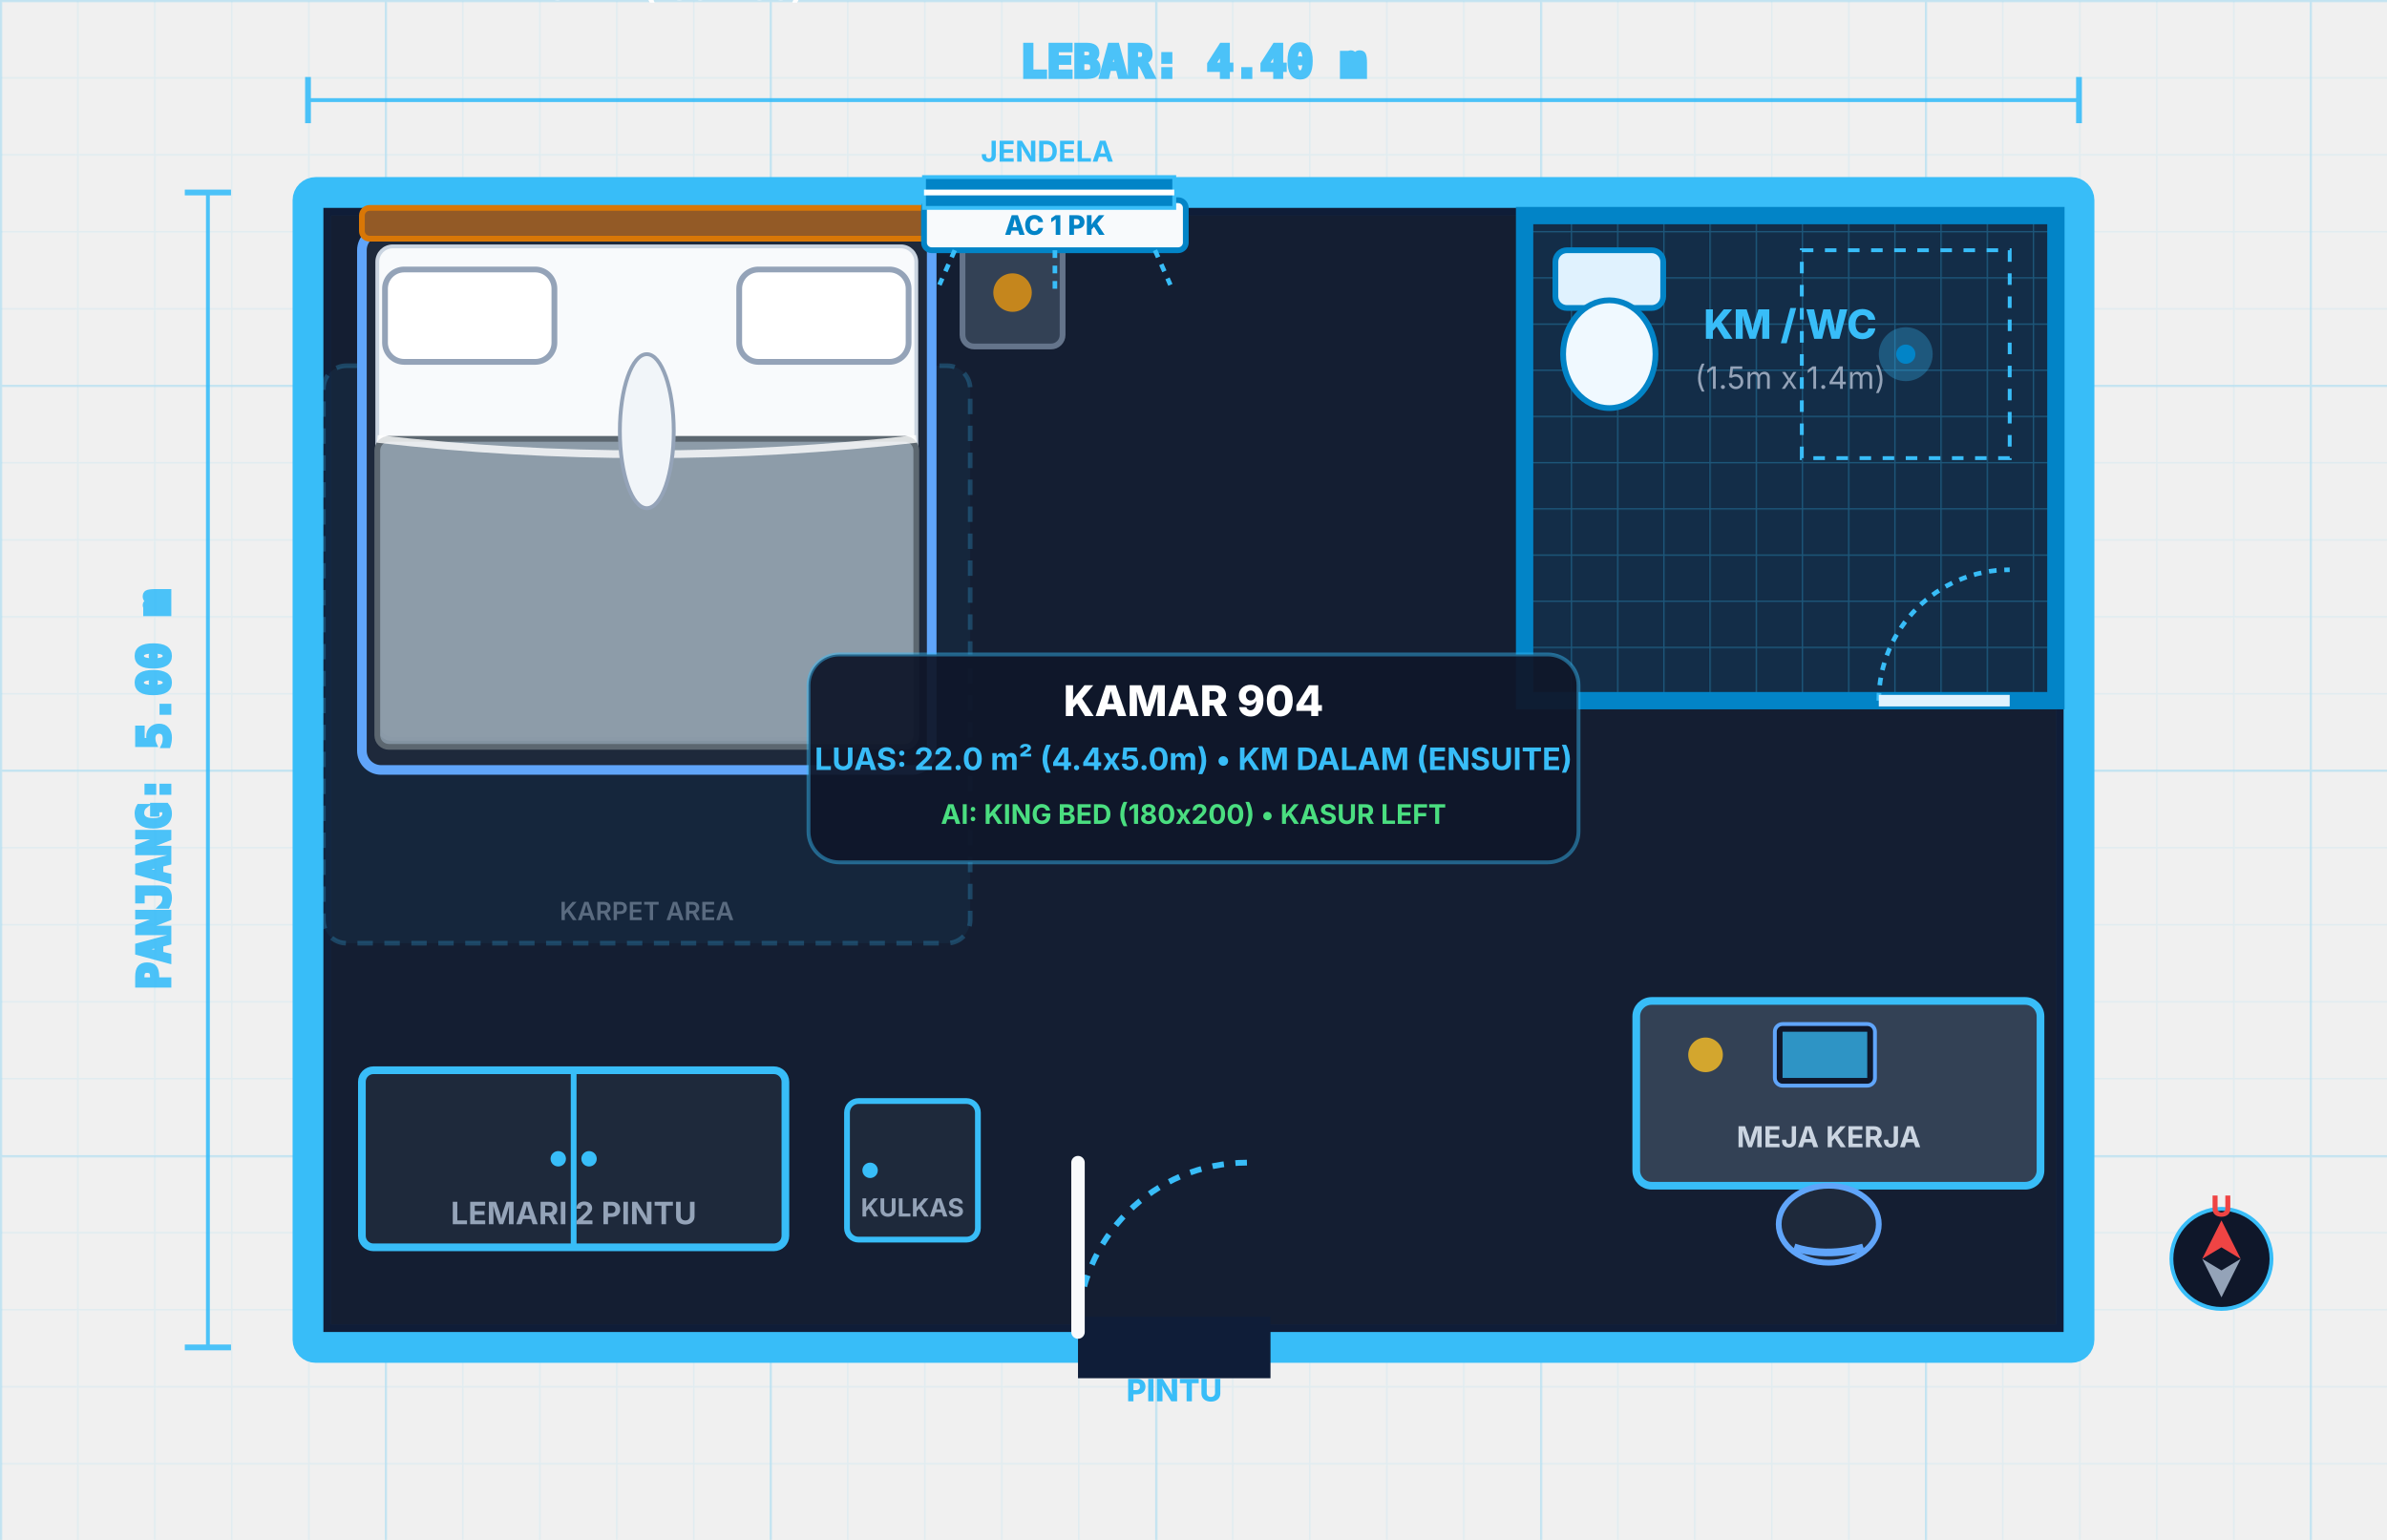
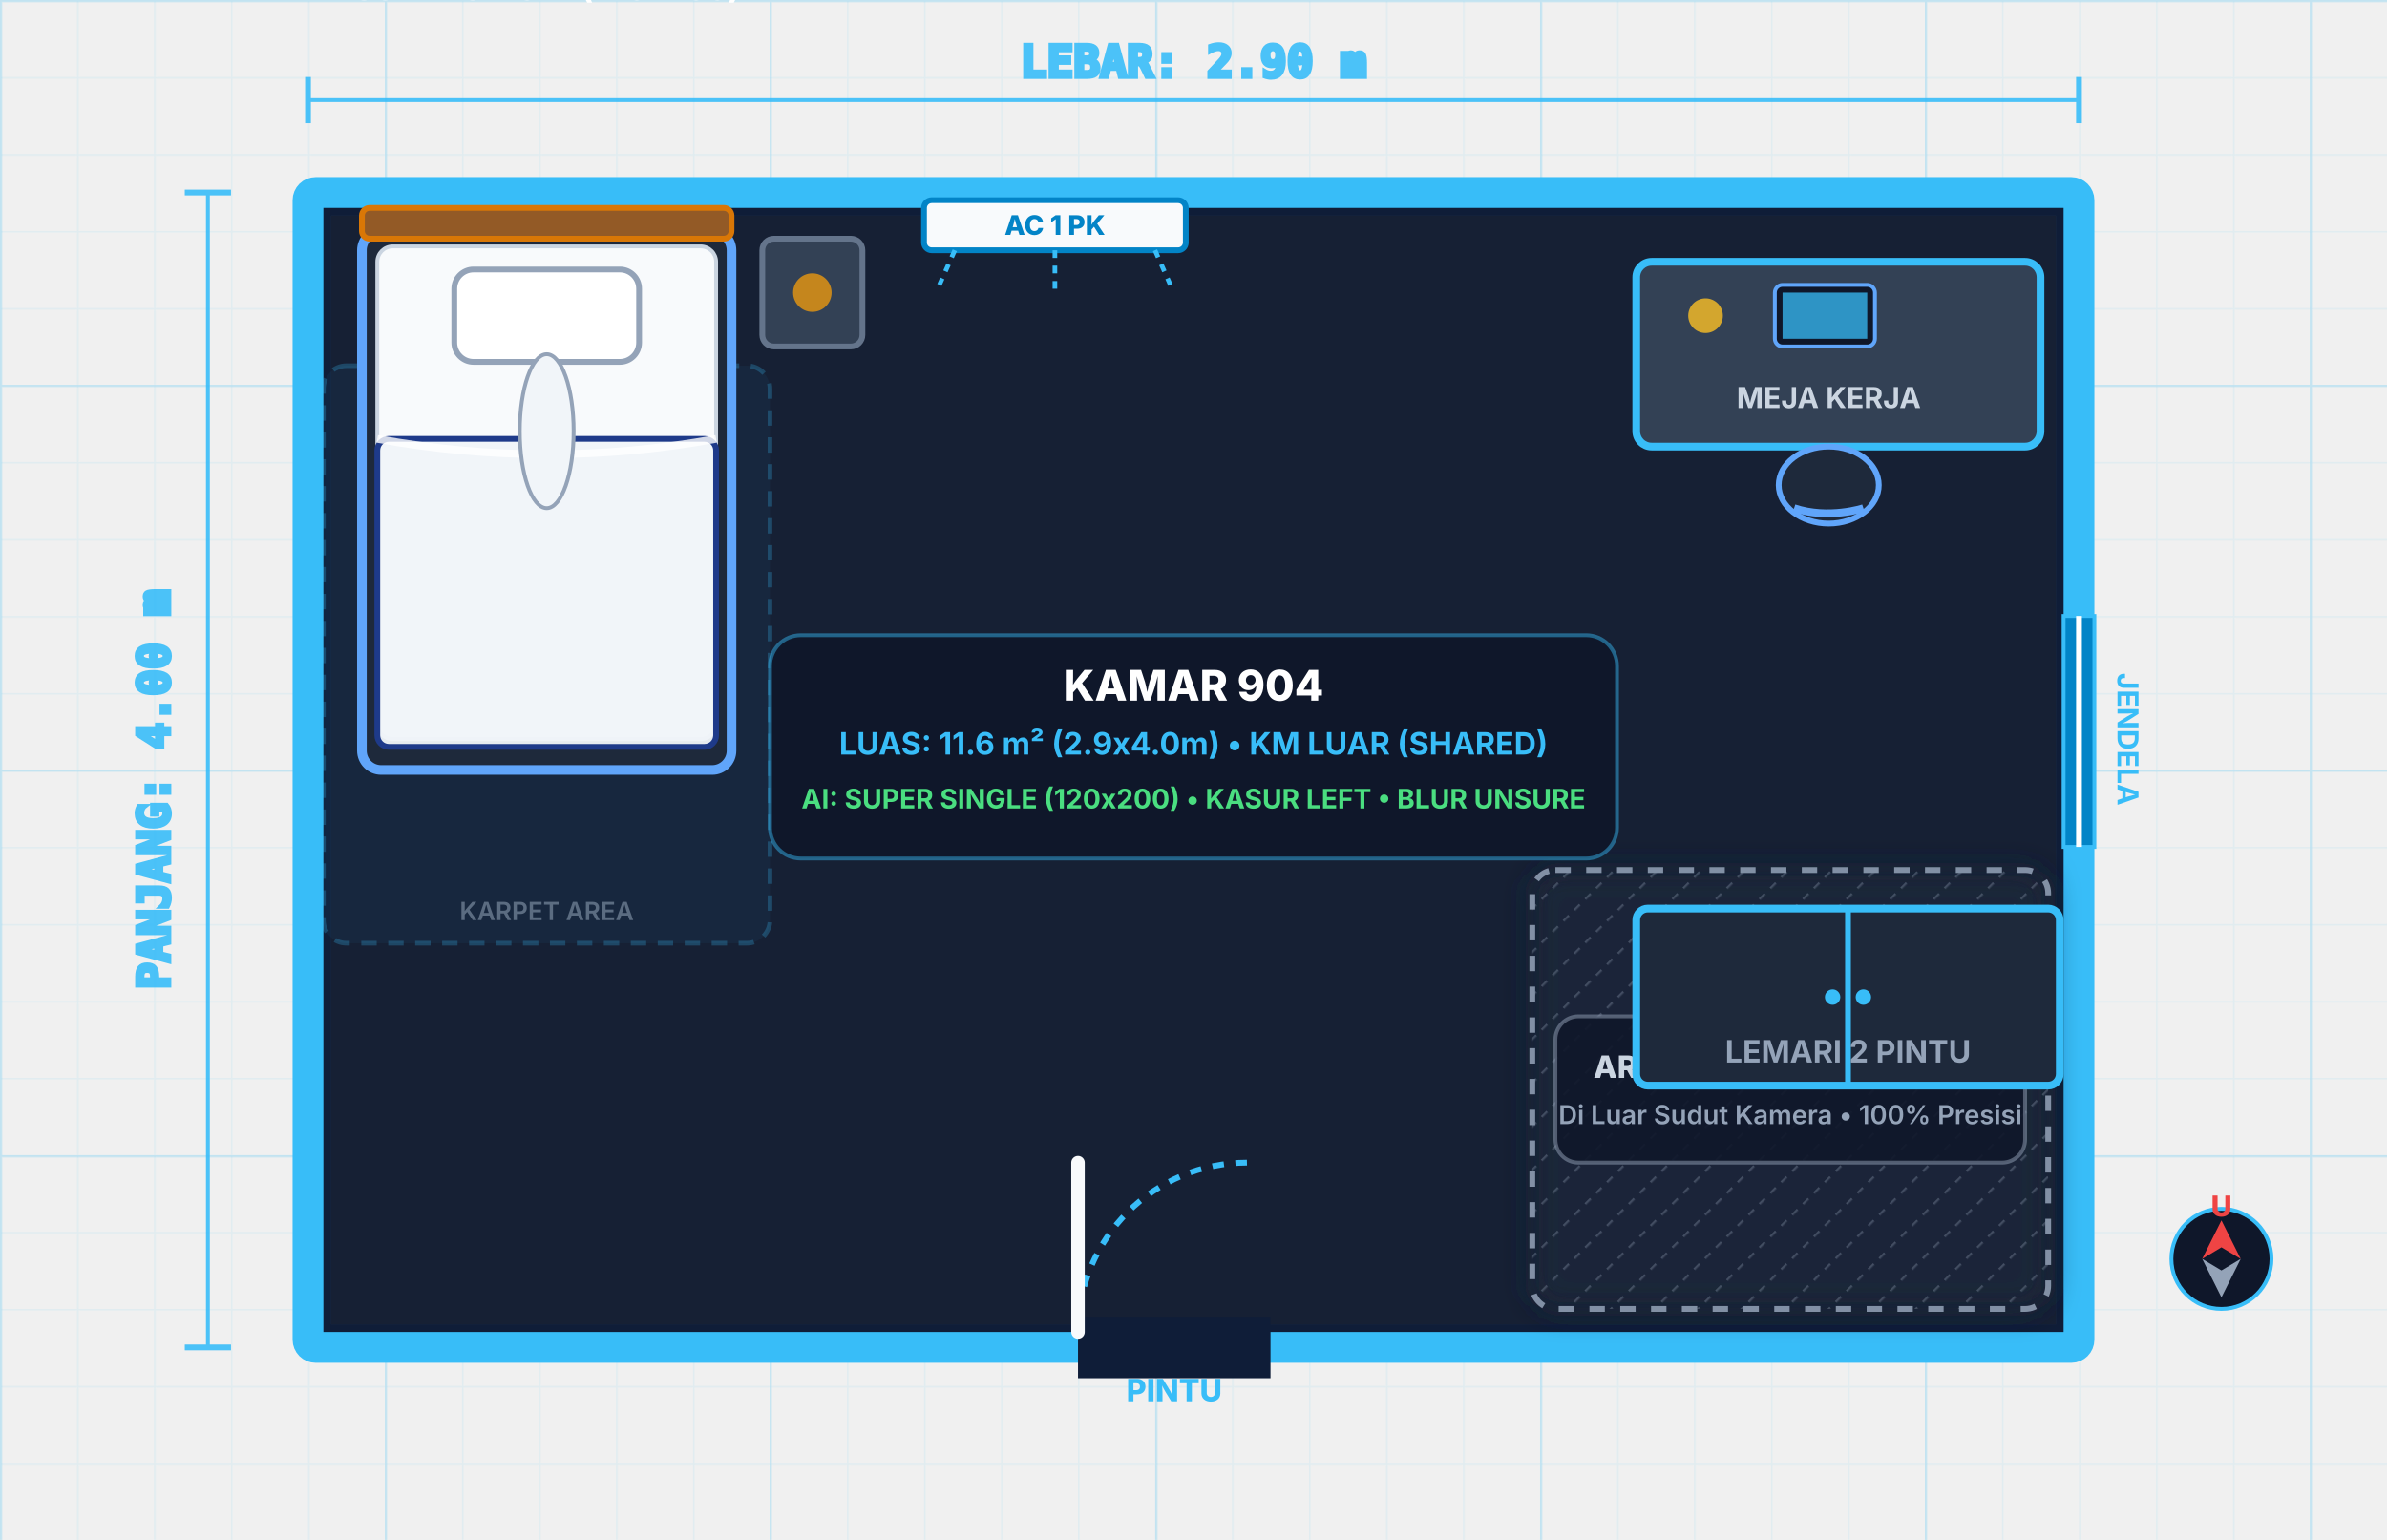
<svg xmlns="http://www.w3.org/2000/svg" viewBox="0 0 620 400" width="100%" height="100%" style="background:#0b1329; border-radius:12px; font-family:'Inter',system-ui,sans-serif;">
  <defs>
    <pattern id="grid_s_404" width="20" height="20" patternUnits="userSpaceOnUse">
      <path d="M 20 0 L 0 0 0 20" fill="none" stroke="rgba(56, 189, 248, 0.08)" stroke-width="0.8" />
    </pattern>
    <pattern id="grid_m_404" width="100" height="100" patternUnits="userSpaceOnUse">
      <path d="M 100 0 L 0 0 0 100" fill="none" stroke="rgba(56, 189, 248, 0.18)" stroke-width="1.2" />
    </pattern>
    <pattern id="tile_404" width="12" height="12" patternUnits="userSpaceOnUse">
      <rect width="12" height="12" fill="rgba(14, 165, 233, 0.12)" />
      <path d="M 12 0 L 0 0 0 12" fill="none" stroke="rgba(56, 189, 248, 0.28)" stroke-width="0.7" />
    </pattern>
+     <filter id="unsure_blur_404" x="-20%" y="-20%" width="140%" height="140%">
+       <feGaussianBlur stdDeviation="3.8" />
+     </filter>
+     <pattern id="unsure_hatch_404" width="8" height="8" patternTransform="rotate(45 0 0)" patternUnits="userSpaceOnUse">
+       <line x1="0" y1="0" x2="0" y2="8" stroke="rgba(148, 163, 184, 0.35)" stroke-width="1.2" stroke-dasharray="2 2" />
+     </pattern>
  </defs>
  <rect width="620" height="400" fill="url(#grid_s_404)" />
  <rect width="620" height="400" fill="url(#grid_m_404)" />
  <g stroke="#38bdf8" stroke-width="1" opacity="0.9">
    <line x1="80" y1="26" x2="540" y2="26" />
    <line x1="80" y1="20" x2="80" y2="32" stroke-width="1.5" />
    <line x1="540" y1="20" x2="540" y2="32" stroke-width="1.5" />
    <text x="310" y="20" fill="#38bdf8" font-size="11.5" font-weight="700" text-anchor="middle" font-family="monospace">
-       LEBAR: 4.40 m
+       LEBAR: 2.90 m
    </text>
  </g>
  <g stroke="#38bdf8" stroke-width="1" opacity="0.9">
    <line x1="54" y1="50" x2="54" y2="350" />
    <line x1="48" y1="50" x2="60" y2="50" stroke-width="1.5" />
    <line x1="48" y1="350" x2="60" y2="350" stroke-width="1.5" />
    <text x="44" y="205" fill="#38bdf8" font-size="11.5" font-weight="700" text-anchor="middle" font-family="monospace" transform="rotate(-90 44 205)">
-       PANJANG: 5.00 m
+       PANJANG: 4.00 m
    </text>
  </g>
  <rect x="80" y="50" width="460" height="300" fill="#0f1d38" stroke="#38bdf8" stroke-width="8" rx="2" />
-   <rect x="86" y="56" width="448" height="288" fill="#6c8494" opacity="0.22" />
+   <rect x="86" y="56" width="448" height="288" fill="#94a3b8" opacity="0.22" />
  <rect x="86" y="56" width="448" height="288" fill="rgba(15, 23, 42, 0.75)" />
  <g>
-     <rect x="396" y="56" width="138" height="126" fill="url(#tile_404)" stroke="#0284c7" stroke-width="4.5" />
-     <text x="465" y="88" fill="#38bdf8" font-size="10.5" font-weight="800" text-anchor="middle">KM / WC</text>
-     <text x="465" y="101" fill="#94a3b8" font-size="8" text-anchor="middle">(1.5m x 1.4m)</text>
-     <rect x="404" y="65" width="28" height="15" rx="3" fill="#e0f2fe" stroke="#0284c7" stroke-width="1.5" />
-     <ellipse cx="418" cy="92" rx="12" ry="14" fill="#f0f9ff" stroke="#0284c7" stroke-width="1.5" />
-     <rect x="468" y="65" width="54" height="54" fill="none" stroke="#38bdf8" stroke-width="1" stroke-dasharray="3 3" />
-     <circle cx="495" cy="92" r="7" fill="#38bdf8" opacity="0.3" />
-     <circle cx="495" cy="92" r="2.5" fill="#0284c7" />
-     <path d="M 488 182 A 34 34 0 0 1 522 148" fill="none" stroke="#38bdf8" stroke-width="1.2" stroke-dasharray="2 2" />
-     <line x1="488" y1="182" x2="522" y2="182" stroke="#e0f2fe" stroke-width="3" />
+     <rect x="398" y="226" width="134" height="114" rx="6" fill="rgba(30, 41, 59, 0.75)" filter="url(#unsure_blur_404)" />
+     <rect x="398" y="226" width="134" height="114" rx="6" fill="url(#unsure_hatch_404)" stroke="#94a3b8" stroke-width="1.5" stroke-dasharray="4 4" opacity="0.85" />
+     <rect x="404" y="264" width="122" height="38" rx="6" fill="rgba(15, 23, 42, 0.9)" stroke="rgba(148, 163, 184, 0.5)" stroke-width="1" />
+     <text x="465.0" y="280" fill="#cbd5e1" font-size="8" font-weight="800" text-anchor="middle">AREA UNSURE (BLURRED)</text>
+     <text x="465.0" y="292" fill="#94a3b8" font-size="6.8" font-weight="600" text-anchor="middle">Di Luar Sudut Kamera • 100% Presisi</text>
  </g>
  <g>
-     <rect x="84" y="95" width="168" height="150" rx="6" fill="rgba(56, 189, 248, 0.05)" stroke="rgba(56, 189, 248, 0.25)" stroke-width="1.2" stroke-dasharray="4 3" />
-     <text x="168.0" y="239" fill="rgba(148, 163, 184, 0.55)" font-size="6.5" font-weight="600" text-anchor="middle">KARPET AREA</text>
+     <rect x="84" y="95" width="116" height="150" rx="6" fill="rgba(56, 189, 248, 0.05)" stroke="rgba(56, 189, 248, 0.25)" stroke-width="1.2" stroke-dasharray="4 3" />
+     <text x="142.0" y="239" fill="rgba(148, 163, 184, 0.55)" font-size="6.5" font-weight="600" text-anchor="middle">KARPET AREA</text>
  </g>
  <g>
-     <rect x="94" y="60" width="148" height="140" rx="5" fill="#1e293b" stroke="#60a5fa" stroke-width="2.5" />
-     <rect x="94" y="54" width="148" height="8" rx="2" fill="#935a26" stroke="#d97706" stroke-width="1.5" />
-     <rect x="98" y="64" width="140" height="128" rx="4" fill="#f8fafc" stroke="#cbd5e1" stroke-width="1" />
-     <rect x="98" y="114" width="140" height="80" rx="3" fill="#8898a5" stroke="#5c6770" stroke-width="1.5" fill-opacity="0.95" />
-     <path d="M 98 114 Q 168.0 122 238 114" fill="none" stroke="#ffffff" stroke-width="2" opacity="0.8" />
-     <rect x="100" y="70" width="44" height="24" rx="5" fill="#ffffff" stroke="#94a3b8" stroke-width="1.5" />
-     <rect x="192" y="70" width="44" height="24" rx="5" fill="#ffffff" stroke="#94a3b8" stroke-width="1.5" />
-     <ellipse cx="168.0" cy="112" rx="7" ry="20" fill="#f1f5f9" stroke="#94a3b8" stroke-width="1" />
-     <text x="168.0" cy="160" fill="#ffffff" font-size="8" font-weight="800" text-anchor="middle">KING BED (180x200)</text>
+     <rect x="94" y="60" width="96" height="140" rx="5" fill="#1e293b" stroke="#60a5fa" stroke-width="2.5" />
+     <rect x="94" y="54" width="96" height="8" rx="2" fill="#935a26" stroke="#d97706" stroke-width="1.5" />
+     <rect x="98" y="64" width="88" height="128" rx="4" fill="#f8fafc" stroke="#cbd5e1" stroke-width="1" />
+     <rect x="98" y="114" width="88" height="80" rx="3" fill="#f1f5f9" stroke="#1e3a8a" stroke-width="1.5" fill-opacity="0.95" />
+     <path d="M 98 114 Q 142.0 122 186 114" fill="none" stroke="#ffffff" stroke-width="2" opacity="0.8" />
+     <rect x="118.0" y="70" width="48" height="24" rx="5" fill="#ffffff" stroke="#94a3b8" stroke-width="1.5" />
+     <ellipse cx="142.0" cy="112" rx="7" ry="20" fill="#f1f5f9" stroke="#94a3b8" stroke-width="1" />
+     <text x="142.0" cy="160" fill="#ffffff" font-size="8" font-weight="800" text-anchor="middle">SUPER SINGLE (120x200)</text>
  </g>
-   <rect x="250" y="62" width="26" height="28" rx="3" fill="#334155" stroke="#64748b" stroke-width="1.5" />
-   <circle cx="263" cy="76" r="5" fill="#f59e0b" opacity="0.75" />
+   <rect x="198" y="62" width="26" height="28" rx="3" fill="#334155" stroke="#64748b" stroke-width="1.5" />
+   <circle cx="211" cy="76" r="5" fill="#f59e0b" opacity="0.75" />
  <g>
-     <rect x="94" y="278" width="110" height="46" rx="3" fill="#1e293b" stroke="#38bdf8" stroke-width="2" />
-     <line x1="149" y1="278" x2="149" y2="324" stroke="#38bdf8" stroke-width="1.5" />
-     <circle cx="145" cy="301" r="2" fill="#38bdf8" />
-     <circle cx="153" cy="301" r="2" fill="#38bdf8" />
-     <text x="149" y="318" fill="#94a3b8" font-size="8" font-weight="700" text-anchor="middle">LEMARI 2 PINTU</text>
+     <rect x="425" y="236" width="110" height="46" rx="3" fill="#1e293b" stroke="#38bdf8" stroke-width="2" />
+     <line x1="480" y1="236" x2="480" y2="282" stroke="#38bdf8" stroke-width="1.5" />
+     <circle cx="476" cy="259" r="2" fill="#38bdf8" />
+     <circle cx="484" cy="259" r="2" fill="#38bdf8" />
+     <text x="480" y="276" fill="#94a3b8" font-size="8" font-weight="700" text-anchor="middle">LEMARI 2 PINTU</text>
  </g>
  <g>
-     <rect x="425" y="260" width="105" height="48" rx="4" fill="#334155" stroke="#38bdf8" stroke-width="2" />
-     <rect x="461" y="266" width="26" height="16" rx="2" fill="#0f172a" stroke="#60a5fa" stroke-width="1" />
-     <rect x="463" y="268" width="22" height="12" fill="#38bdf8" opacity="0.75" />
-     <circle cx="443" cy="274" r="4.5" fill="#fbbf24" opacity="0.8" />
-     <ellipse cx="475" cy="318" rx="13" ry="10" fill="#1e293b" stroke="#60a5fa" stroke-width="1.5" />
-     <path d="M 466 324 C 475 327 484 324 484 324" stroke="#60a5fa" stroke-width="2" fill="none" />
-     <text x="475" y="298" fill="#cbd5e1" font-size="7.5" font-weight="700" text-anchor="middle">MEJA KERJA</text>
+     <rect x="425" y="68" width="105" height="48" rx="4" fill="#334155" stroke="#38bdf8" stroke-width="2" />
+     <rect x="461" y="74" width="26" height="16" rx="2" fill="#0f172a" stroke="#60a5fa" stroke-width="1" />
+     <rect x="463" y="76" width="22" height="12" fill="#38bdf8" opacity="0.75" />
+     <circle cx="443" cy="82" r="4.5" fill="#fbbf24" opacity="0.8" />
+     <ellipse cx="475" cy="126" rx="13" ry="10" fill="#1e293b" stroke="#60a5fa" stroke-width="1.5" />
+     <path d="M 466 132 C 475 135 484 132 484 132" stroke="#60a5fa" stroke-width="2" fill="none" />
+     <text x="475" y="106" fill="#cbd5e1" font-size="7.5" font-weight="700" text-anchor="middle">MEJA KERJA</text>
  </g>
  <g>
    <rect x="240" y="52" width="68" height="13" rx="2" fill="#f8fafc" stroke="#0284c7" stroke-width="1.5" />
    <path d="M 248 65 L 244 74" stroke="#38bdf8" stroke-width="1.2" stroke-dasharray="2 2" />
    <path d="M 274 65 L 274 76" stroke="#38bdf8" stroke-width="1.2" stroke-dasharray="2 2" />
    <path d="M 300 65 L 304 74" stroke="#38bdf8" stroke-width="1.2" stroke-dasharray="2 2" />
    <text x="274" y="61" fill="#0284c7" font-size="7" font-weight="800" text-anchor="middle">AC 1 PK</text>
  </g>
  <g>
-     <rect x="220" y="286" width="34" height="36" rx="3" fill="#1e293b" stroke="#38bdf8" stroke-width="1.5" />
-     <circle cx="226" cy="304" r="2" fill="#38bdf8" />
-     <text x="237" y="316" fill="#94a3b8" font-size="6.5" font-weight="700" text-anchor="middle">KULKAS</text>
-   </g>
-   <g>
-     <rect x="240" y="46" width="65" height="8" fill="#0284c7" stroke="#38bdf8" stroke-width="1" />
-     <line x1="240" y1="50" x2="305" y2="50" stroke="#ffffff" stroke-width="1.5" />
-     <text x="272" y="42" fill="#38bdf8" font-size="7.5" font-weight="700" text-anchor="middle">JENDELA</text>
+     <rect x="536" y="160" width="8" height="60" fill="#0284c7" stroke="#38bdf8" stroke-width="1" />
+     <line x1="540" y1="160" x2="540" y2="220" stroke="#ffffff" stroke-width="1.5" />
+     <text x="550" y="192" fill="#38bdf8" font-size="7.5" font-weight="700" text-anchor="middle" transform="rotate(90 550 192)">JENDELA</text>
  </g>
  <g>
    <rect x="280" y="342" width="50" height="16" fill="#0f1d38" />
    <path d="M 280 346 A 44 44 0 0 1 324 302" fill="none" stroke="#38bdf8" stroke-width="1.5" stroke-dasharray="3 3" />
    <line x1="280" y1="346" x2="280" y2="302" stroke="#f8fafc" stroke-width="3.5" stroke-linecap="round" />
    <text x="305" y="364" fill="#38bdf8" font-size="8" font-weight="800" text-anchor="middle">PINTU</text>
  </g>
  <g>
-     <rect x="210" y="170" width="200" height="54" rx="8" fill="rgba(15, 23, 42, 0.94)" stroke="rgba(56, 189, 248, 0.45)" stroke-width="1" />
-     <text x="310" y="186" fill="#ffffff" font-size="11" font-weight="800" text-anchor="middle">KAMAR 904</text>
-     <text x="310" y="200" fill="#38bdf8" font-size="8" font-weight="700" text-anchor="middle">LUAS: 22.0 m² (4.4x5.0m) • KM DALAM (ENSUITE)</text>
-     <text x="310" y="214" fill="#4ade80" font-size="7" font-weight="700" text-anchor="middle">AI: KING BED (180x200) • KASUR LEFT</text>
+     <rect x="200" y="165" width="220" height="58" rx="8" fill="rgba(15, 23, 42, 0.94)" stroke="rgba(56, 189, 248, 0.45)" stroke-width="1" />
+     <text x="310" y="182" fill="#ffffff" font-size="11" font-weight="800" text-anchor="middle">KAMAR 904</text>
+     <text x="310" y="196" fill="#38bdf8" font-size="8" font-weight="700" text-anchor="middle">LUAS: 11.6 m² (2.9x4.0m) • KM LUAR (SHARED)</text>
+     <text x="310" y="210" fill="#4ade80" font-size="7" font-weight="700" text-anchor="middle">AI: SUPER SINGLE (120x200) • KASUR LEFT • BLUR UNSURE</text>
  </g>
  <g transform="translate(562, 312)">
    <circle cx="15" cy="15" r="13" fill="#0f172a" stroke="#38bdf8" stroke-width="1" />
    <path d="M 15 5 L 20 15 L 15 12 L 10 15 Z" fill="#ef4444" />
    <path d="M 15 25 L 20 15 L 15 18 L 10 15 Z" fill="#94a3b8" />
    <text x="15" y="4" fill="#ef4444" font-size="7.5" font-weight="800" text-anchor="middle">U</text>
  </g>
</svg>
